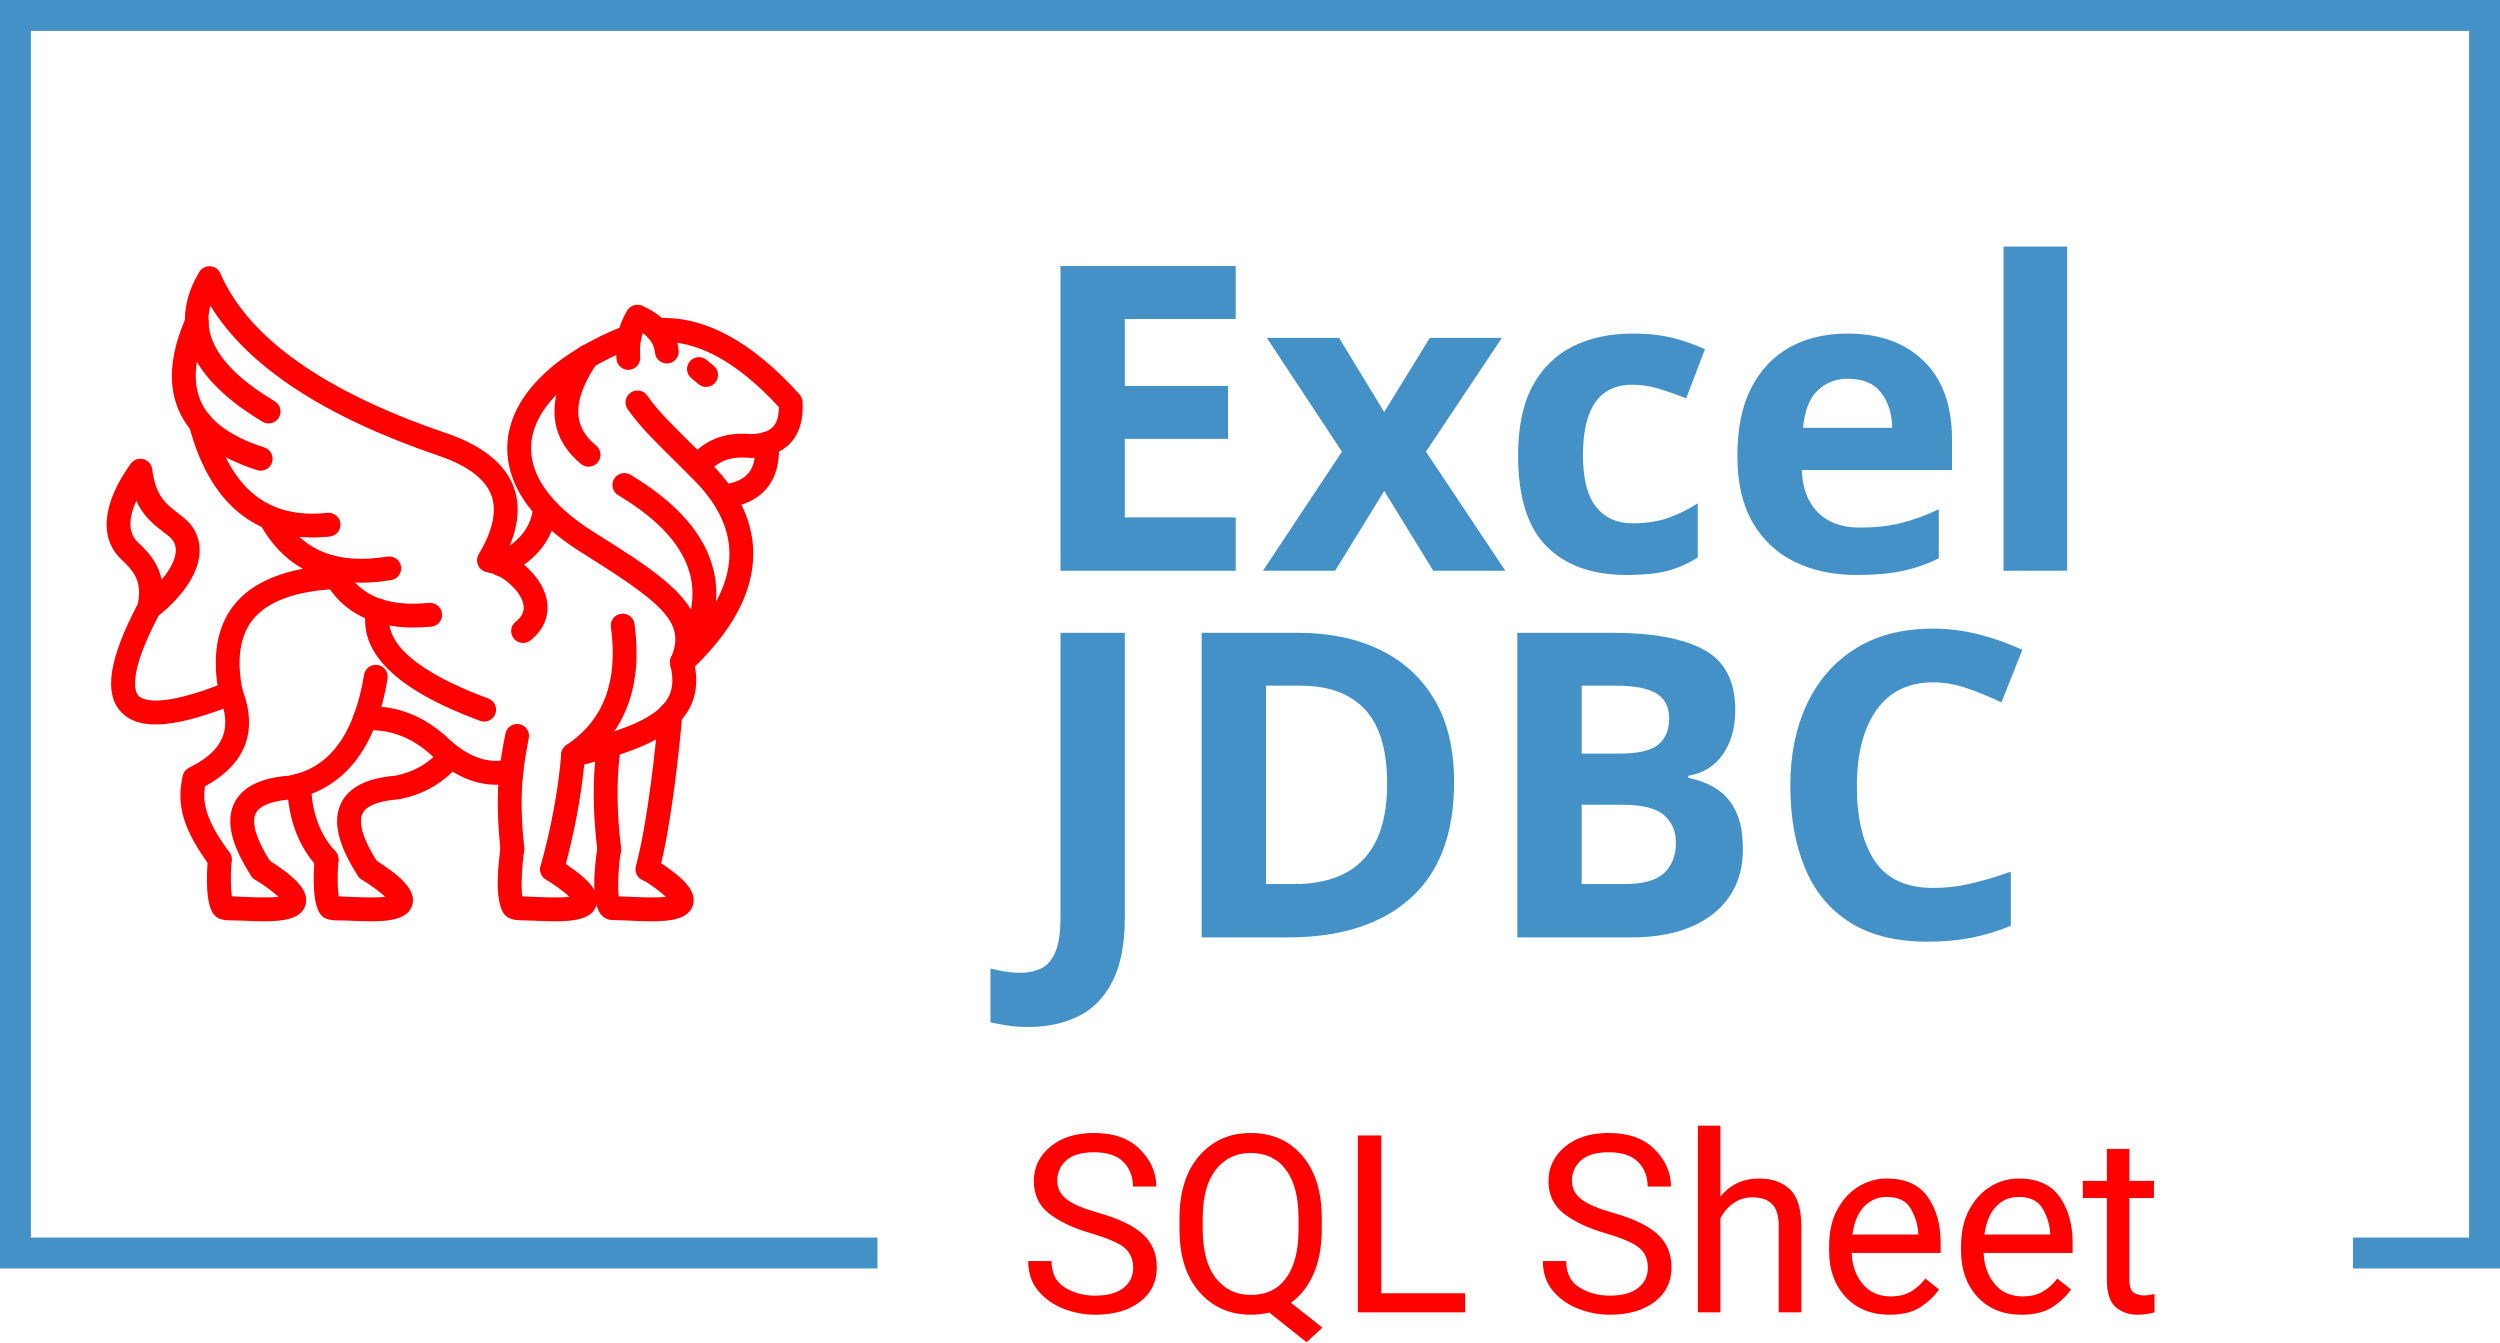
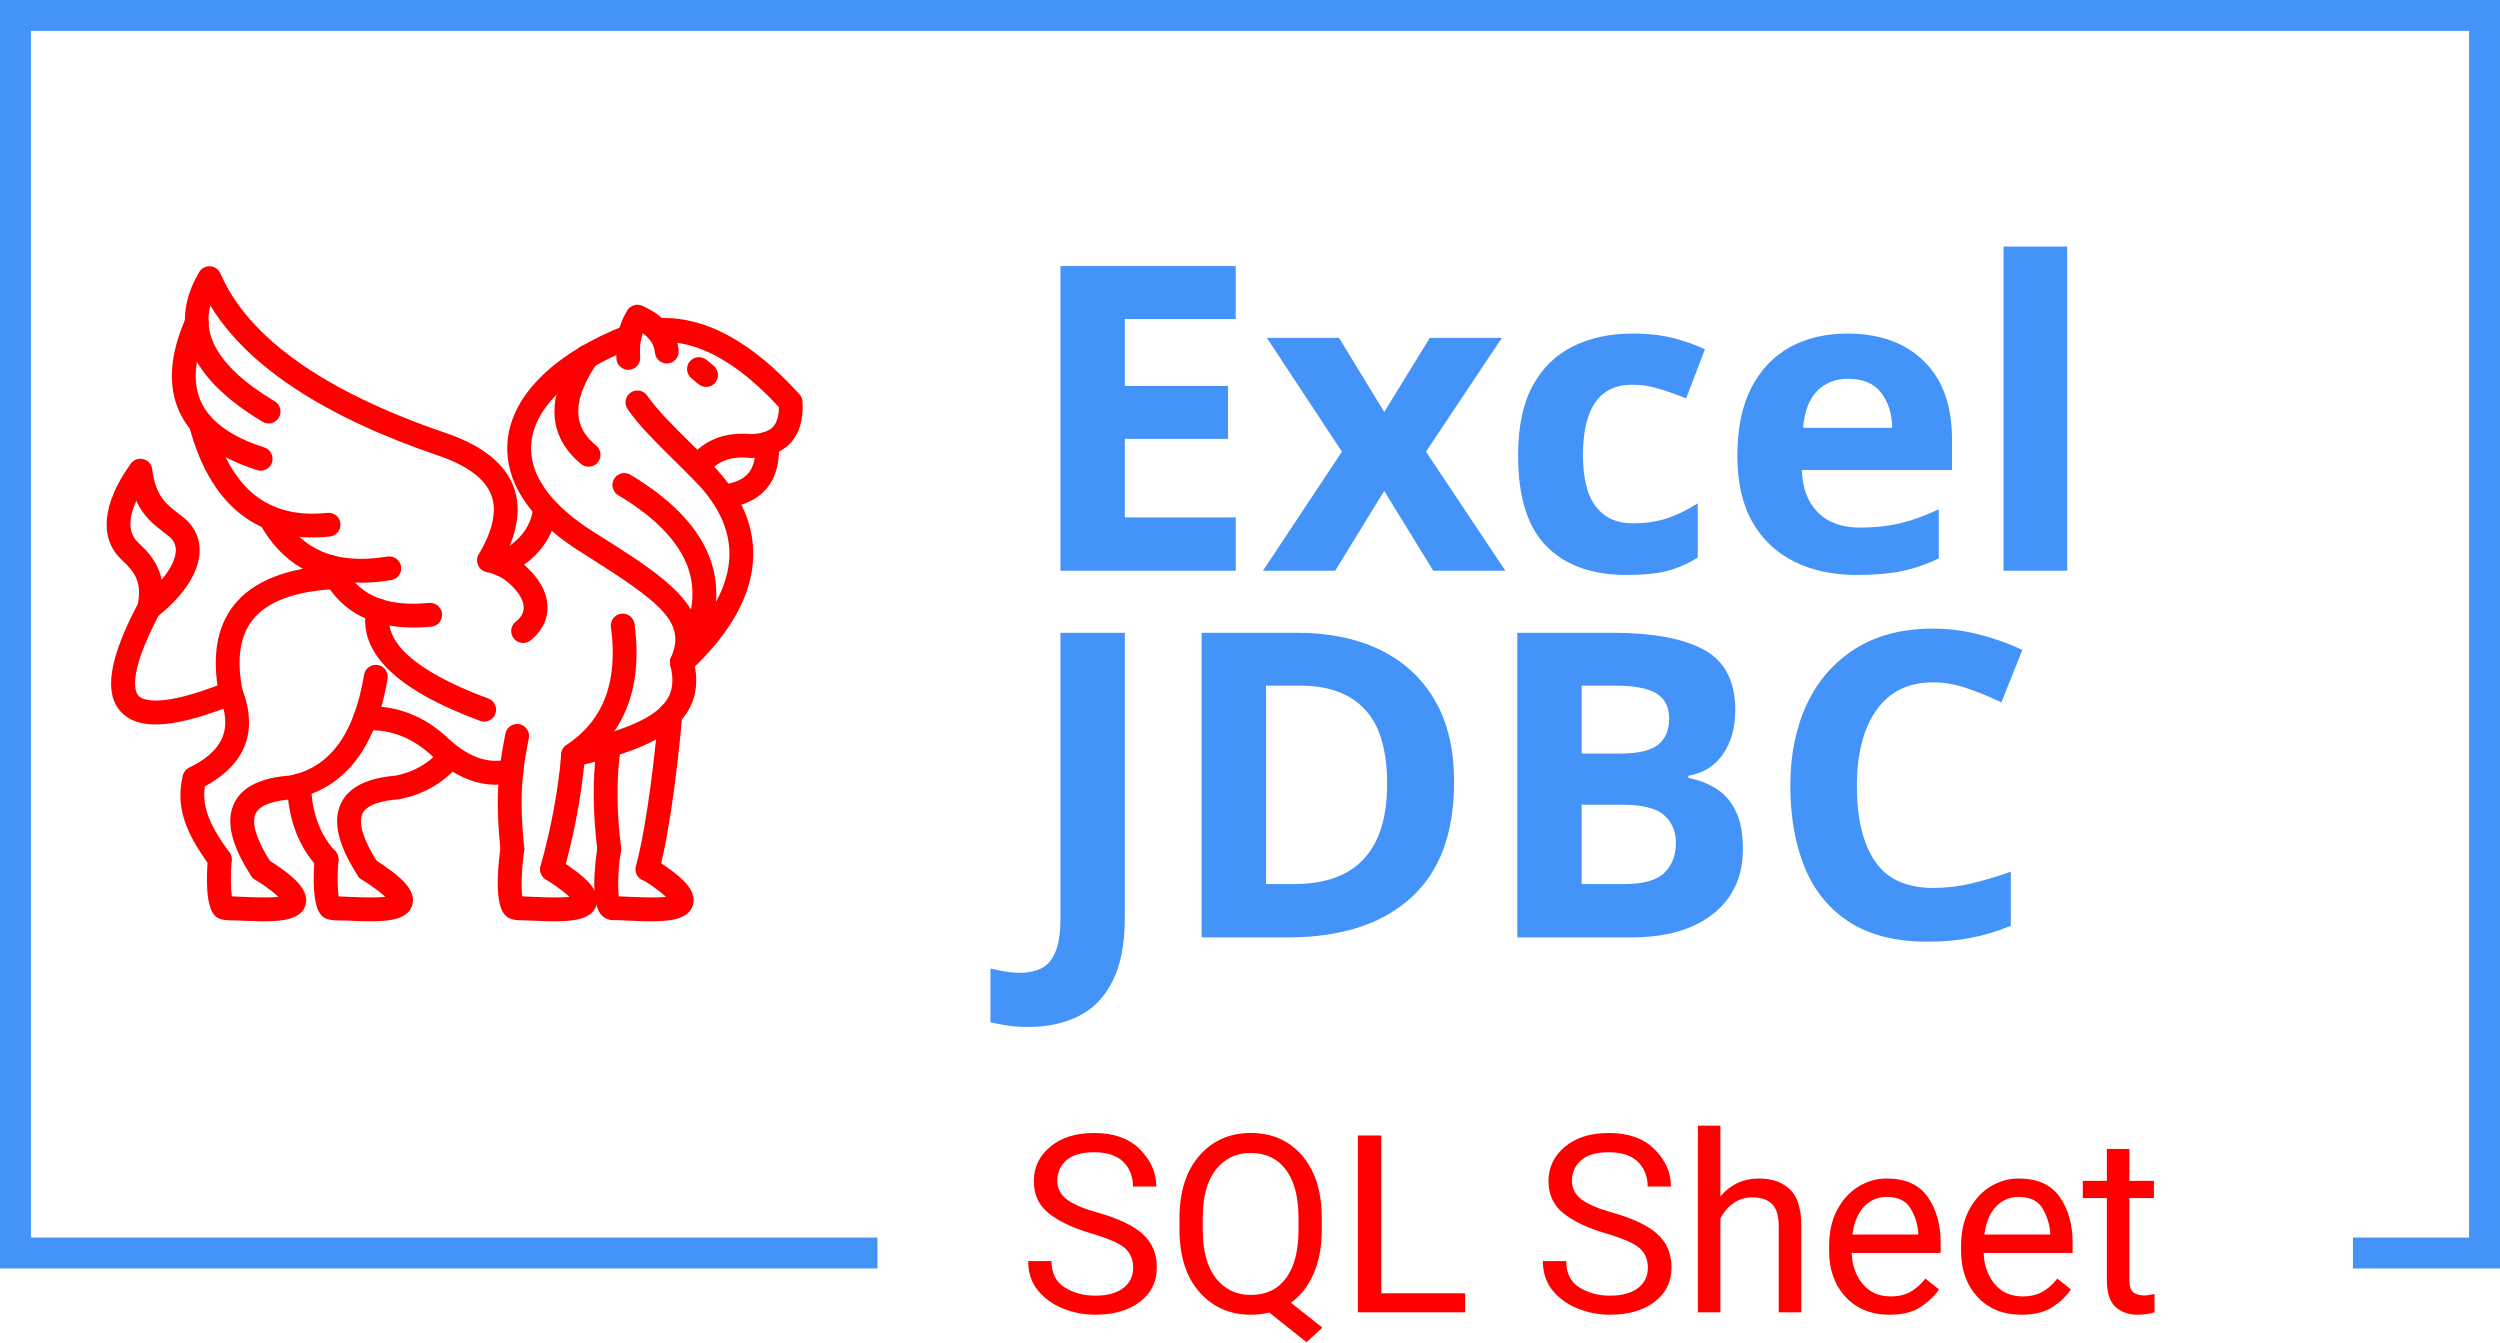
<svg xmlns="http://www.w3.org/2000/svg" version="1.1" width="375.08" height="201.378" viewBox="0 0 375.08 201.378" id="svg40">
  <defs id="defs40">
    <defs id="defs38" />
    <filter style="color-interpolation-filters:sRGB;" id="filter42" x="-0.069" y="-0.073" width="1.167" height="1.177">
      <feOffset dy="3" dx="3" id="feOffset42" />
      <feGaussianBlur stdDeviation="3" result="blur" id="feGaussianBlur42" />
      <feFlood flood-color="rgb(0,0,0)" flood-opacity="1" result="flood" id="feFlood42" />
      <feComposite in="flood" in2="SourceGraphic" operator="in" result="composite" id="feComposite42" />
      <feBlend in="blur" in2="composite" mode="normal" id="feBlend42" />
    </filter>
    <filter style="color-interpolation-filters:sRGB;" id="filter43" x="-0.043" y="-0.069" width="1.103" height="1.167">
      <feOffset dy="3" dx="3" id="feOffset43" />
      <feGaussianBlur stdDeviation="3" result="blur" id="feGaussianBlur43" />
      <feFlood flood-color="rgb(0,0,0)" flood-opacity="1" result="flood" id="feFlood43" />
      <feComposite in="flood" in2="SourceGraphic" operator="in" result="composite" id="feComposite43" />
      <feBlend in="blur" in2="composite" mode="normal" id="feBlend43" />
    </filter>
    <filter style="color-interpolation-filters:sRGB;" id="filter44" x="-0.043" y="-0.222" width="1.103" height="1.536">
      <feOffset dy="3" dx="3" id="feOffset44" />
      <feGaussianBlur stdDeviation="3" result="blur" id="feGaussianBlur44" />
      <feFlood flood-color="rgb(0,0,0)" flood-opacity="1" result="flood" id="feFlood44" />
      <feComposite in="flood" in2="SourceGraphic" operator="in" result="composite" id="feComposite44" />
      <feBlend in="blur" in2="composite" mode="normal" id="feBlend44" />
    </filter>
  </defs>
-   <path d="M 0,190.312 V 0 h 375.08 v 190.312 h -22.064 v -4.637 h 17.427 V 4.637 H 4.637 v 181.038 h 127.012 v 4.637 z" fill="#0063db" fill-rule="nonzero" stroke="none" stroke-width="1" stroke-linecap="butt" stroke-linejoin="miter" stroke-miterlimit="10" stroke-dasharray="none" stroke-dashoffset="0" font-family="none" font-weight="none" font-size="none" text-anchor="none" style="mix-blend-mode:normal;fill:#4491c7;opacity:1;fill-opacity:1" data-fill-palette-color="tertiary" id="path1" />
+   <path d="M 0,190.312 V 0 h 375.08 v 190.312 h -22.064 v -4.637 h 17.427 V 4.637 H 4.637 v 181.038 h 127.012 v 4.637 z" fill="#0063db" fill-rule="nonzero" stroke="none" stroke-width="1" stroke-linecap="butt" stroke-linejoin="miter" stroke-miterlimit="10" stroke-dasharray="none" stroke-dashoffset="0" font-family="none" font-weight="none" font-size="none" text-anchor="none" style="mix-blend-mode:normal;fill:#4493f8;opacity:1;fill-opacity:1" data-fill-palette-color="tertiary" id="path1" />
  <g id="g40" transform="translate(16.00024,39.94428)" style="fill:#ff0000">
    <path d="m 86.305,61.228 c -0.361,0 -0.723,-0.109 -1.035,-0.33 -0.689,-0.489 -0.942,-1.397 -0.603,-2.173 2.327,-5.321 -1.389,-8.224 -13.488,-15.818 C 61.344,36.726 59.755,30.386 60.158,26.157 60.809,19.294 67.238,12.996 77.792,8.876 c 0.925,-0.36 1.958,0.097 2.315,1.015 0.359,0.919 -0.094,1.956 -1.014,2.313 -9.255,3.611 -14.858,8.819 -15.377,14.29 -0.439,4.631 2.799,9.261 9.363,13.386 8.351,5.242 14.593,9.159 15.679,14.369 3.014,-3.694 4.582,-7.309 4.674,-10.792 0.098,-3.794 -1.588,-7.517 -5.017,-11.067 -1.163,-1.197 -2.299,-2.316 -3.38,-3.383 -2.75,-2.713 -5.125,-5.057 -6.869,-7.56 -0.562,-0.809 -0.363,-1.924 0.445,-2.486 0.815,-0.567 1.923,-0.363 2.49,0.445 1.553,2.233 3.821,4.469 6.444,7.057 1.098,1.083 2.253,2.221 3.438,3.44 4.122,4.268 6.148,8.858 6.023,13.646 -0.149,5.693 -3.341,11.479 -9.484,17.198 -0.34,0.319 -0.778,0.48 -1.217,0.48 z" fill="#d90000" data-fill-palette-color="accent" id="path7" style="stroke-width:1.044;fill:#ff0000" />
    <path d="m 78.262,15.544 c -0.925,0 -1.707,-0.713 -1.778,-1.65 -0.211,-2.755 0.321,-5.131 1.625,-7.264 0.47,-0.764 1.436,-1.059 2.248,-0.7 3.32,1.475 5.157,3.725 5.461,6.691 0.1,0.982 -0.614,1.859 -1.595,1.961 -0.966,0.103 -1.857,-0.613 -1.959,-1.596 -0.085,-0.807 -0.383,-1.909 -1.837,-2.943 -0.361,1.071 -0.485,2.24 -0.381,3.577 0.076,0.984 -0.661,1.842 -1.644,1.917 -0.047,0.004 -0.095,0.006 -0.14,0.006 z" fill="#d90000" data-fill-palette-color="accent" id="path8" style="stroke-width:1.044;fill:#ff0000" />
    <path d="m 88.685,31.864 c -0.383,0 -0.772,-0.124 -1.098,-0.378 -0.778,-0.608 -0.915,-1.73 -0.308,-2.508 2.259,-2.895 5.442,-4.168 9.449,-3.788 1.539,-0.06 2.637,-0.435 3.266,-1.117 0.57,-0.618 0.859,-1.604 0.866,-2.932 -6.295,-6.852 -12.398,-10.148 -18.131,-9.769 -0.993,0.046 -1.835,-0.684 -1.899,-1.669 -0.064,-0.985 0.683,-1.835 1.669,-1.898 7.026,-0.466 14.238,3.395 21.457,11.429 0.27,0.303 0.431,0.689 0.453,1.095 0.147,2.642 -0.453,4.715 -1.785,6.162 -1.319,1.436 -3.307,2.201 -5.906,2.274 -0.083,-0.004 -0.156,-0.001 -0.232,-0.009 -2.848,-0.297 -4.874,0.476 -6.392,2.421 -0.351,0.451 -0.878,0.687 -1.41,0.687 z" fill="#d90000" data-fill-palette-color="accent" id="path9" style="stroke-width:1.044;fill:#ff0000" />
    <path d="m 92.497,36.332 c -0.897,0 -1.67,-0.673 -1.773,-1.585 -0.113,-0.98 0.591,-1.865 1.572,-1.977 3.77,-0.43 5.257,-2.229 4.974,-6.013 -0.074,-0.984 0.663,-1.842 1.648,-1.916 0.97,-0.062 1.841,0.664 1.914,1.649 0.427,5.693 -2.46,9.184 -8.13,9.83 -0.07,0.008 -0.137,0.013 -0.205,0.013 z" fill="#d90000" data-fill-palette-color="accent" id="path10" style="stroke-width:1.044;fill:#ff0000" />
    <path d="m 62.483,56.523 c -0.527,0 -1.051,-0.232 -1.404,-0.678 -0.612,-0.774 -0.482,-1.899 0.291,-2.512 0.774,-0.612 1.165,-1.268 1.201,-2.007 0.047,-1.02 -0.61,-2.259 -1.805,-3.399 -1.093,-1.093 -2.312,-1.751 -3.761,-2.042 -0.568,-0.114 -1.046,-0.497 -1.282,-1.028 -0.236,-0.531 -0.199,-1.141 0.098,-1.641 2.116,-3.539 2.756,-6.513 1.902,-8.836 -0.903,-2.462 -3.566,-4.464 -7.912,-5.949 C 32.611,22.572 21.114,15.006 15.557,5.902 c -0.997,3.793 0.238,8.719 9.66,14.363 0.848,0.506 1.123,1.605 0.616,2.451 -0.504,0.847 -1.603,1.126 -2.45,0.614 C 9.456,14.991 10.534,6.515 13.89,0.871 c 0.34,-0.575 0.957,-0.898 1.65,-0.87 0.669,0.043 1.257,0.457 1.525,1.074 4.183,9.671 15.59,17.738 33.9,23.975 5.419,1.852 8.821,4.577 10.114,8.102 1.059,2.885 0.681,6.22 -1.125,9.936 1.221,0.537 2.329,1.301 3.313,2.285 1.941,1.855 2.971,4.04 2.874,6.124 -0.085,1.779 -0.966,3.386 -2.55,4.641 -0.328,0.259 -0.721,0.386 -1.108,0.386 z" fill="#d90000" data-fill-palette-color="accent" id="path11" style="stroke-width:1.044;fill:#ff0000" />
    <path d="m 23.109,30.674 c -0.179,0 -0.361,-0.028 -0.541,-0.086 -5.976,-1.903 -9.907,-4.873 -11.688,-8.823 -1.738,-3.857 -1.399,-8.577 1.005,-14.03 0.4,-0.904 1.459,-1.309 2.356,-0.913 0.903,0.398 1.314,1.453 0.915,2.355 -1.98,4.485 -2.32,8.226 -1.017,11.119 1.346,2.988 4.547,5.305 9.513,6.888 0.942,0.3 1.461,1.304 1.161,2.245 -0.242,0.759 -0.946,1.245 -1.703,1.245 z" fill="#d90000" data-fill-palette-color="accent" id="path12" style="stroke-width:1.044;fill:#ff0000" />
    <path d="m 30.891,40.695 c -6.933,0 -14.939,-3.253 -18.502,-16.65 -0.253,-0.954 0.314,-1.933 1.268,-2.187 0.95,-0.26 1.931,0.314 2.188,1.268 2.739,10.308 8.392,14.831 17.257,13.872 0.974,-0.095 1.865,0.6 1.972,1.581 0.107,0.981 -0.602,1.863 -1.582,1.972 -0.842,0.092 -1.712,0.145 -2.6,0.145 z" fill="#d90000" data-fill-palette-color="accent" id="path13" style="stroke-width:1.044;fill:#ff0000" />
    <path d="m 38.161,47.478 c -6.874,0 -11.971,-2.969 -15.188,-8.86 -0.474,-0.866 -0.154,-1.953 0.712,-2.426 0.862,-0.471 1.952,-0.154 2.423,0.712 3.129,5.727 8.362,7.91 16.013,6.657 0.963,-0.152 1.892,0.501 2.05,1.477 0.16,0.973 -0.5,1.892 -1.476,2.05 -1.587,0.26 -3.101,0.39 -4.534,0.39 z" fill="#d90000" data-fill-palette-color="accent" id="path14" style="stroke-width:1.044;fill:#ff0000" />
    <path d="m 46.04,54.206 c -6.811,0 -11.518,-2.792 -14.017,-8.324 -0.406,-0.9 -0.006,-1.958 0.895,-2.364 0.901,-0.407 1.958,-0.004 2.363,0.893 2.171,4.814 6.328,6.743 13.089,6.104 0.966,-0.102 1.855,0.626 1.95,1.609 0.095,0.984 -0.626,1.855 -1.608,1.949 -0.924,0.089 -1.814,0.134 -2.672,0.134 z" fill="#d90000" data-fill-palette-color="accent" id="path15" style="stroke-width:1.044;fill:#ff0000" />
    <path d="m 56.643,68.316 c -0.205,0 -0.415,-0.034 -0.618,-0.111 C 43.313,63.518 37.581,57.818 38.994,51.264 c 0.207,-0.966 1.153,-1.586 2.121,-1.371 0.965,0.207 1.58,1.157 1.371,2.122 -1.217,5.659 7.362,10.104 14.774,12.837 0.925,0.34 1.399,1.369 1.059,2.294 -0.266,0.723 -0.949,1.17 -1.676,1.17 z" fill="#d90000" data-fill-palette-color="accent" id="path16" style="stroke-width:1.044;fill:#ff0000" />
    <path d="m 59.206,46.517 c -0.665,0 -1.301,-0.371 -1.61,-1.008 -0.429,-0.889 -0.06,-1.957 0.828,-2.387 3.396,-1.647 5.214,-3.878 5.557,-6.819 0.115,-0.981 1.028,-1.674 1.983,-1.568 0.981,0.114 1.682,1.001 1.568,1.982 -0.489,4.192 -3.028,7.428 -7.547,9.62 -0.251,0.122 -0.517,0.18 -0.778,0.18 z" fill="#d90000" data-fill-palette-color="accent" id="path17" style="stroke-width:1.044;fill:#ff0000" />
    <path d="m 66.829,92.26 c -0.156,0 -0.316,-0.021 -0.476,-0.065 -0.95,-0.261 -1.508,-1.246 -1.246,-2.198 1.633,-5.922 2.676,-11.581 3.096,-16.822 0.043,-0.544 0.334,-1.038 0.788,-1.342 5.584,-3.739 7.764,-9.525 6.667,-17.693 -0.132,-0.979 0.555,-1.878 1.533,-2.008 0.957,-0.132 1.878,0.555 2.008,1.532 1.233,9.174 -1.293,16.112 -7.505,20.639 -0.48,5.227 -1.535,10.82 -3.144,16.646 -0.217,0.792 -0.938,1.311 -1.721,1.311 z m -5.959,-3.037 c -0.903,0 -1.678,-0.681 -1.775,-1.6 -0.938,-8.883 -0.087,-13.266 0.736,-17.504 0.189,-0.968 1.129,-1.605 2.096,-1.414 0.968,0.189 1.603,1.127 1.413,2.095 -0.774,3.981 -1.574,8.095 -0.691,16.449 0.102,0.981 -0.608,1.861 -1.59,1.963 -0.063,0.006 -0.126,0.01 -0.188,0.01 z" fill="#d90000" data-fill-palette-color="accent" id="path18" style="stroke-width:1.044;fill:#ff0000" />
    <path d="m 69.983,75.106 c -0.81,0 -1.546,-0.556 -1.738,-1.382 -0.223,-0.963 0.374,-1.923 1.334,-2.146 8.571,-1.999 12.923,-3.989 14.55,-6.654 0.825,-1.35 0.965,-2.954 0.441,-5.05 -0.238,-0.957 0.343,-1.927 1.301,-2.167 0.965,-0.24 1.927,0.343 2.167,1.301 0.761,3.043 0.48,5.587 -0.859,7.779 -2.201,3.607 -7.067,6.004 -16.787,8.272 -0.138,0.032 -0.274,0.047 -0.408,0.047 z" fill="#d90000" data-fill-palette-color="accent" id="path19" style="stroke-width:1.044;fill:#ff0000" />
    <path d="m 23.171,92.26 c -0.587,0 -1.161,-0.289 -1.504,-0.819 -3.016,-4.672 -3.835,-8.253 -2.499,-10.942 1.18,-2.378 3.944,-3.751 8.213,-4.076 6.012,-1.142 9.751,-6.099 11.239,-15.127 0.16,-0.974 1.093,-1.633 2.052,-1.474 0.974,0.16 1.633,1.08 1.474,2.052 -1.736,10.543 -6.546,16.627 -14.299,18.086 -2.206,0.179 -4.755,0.667 -5.478,2.125 -0.698,1.406 0.121,4.038 2.303,7.418 0.534,0.829 0.296,1.935 -0.534,2.471 -0.3,0.193 -0.634,0.285 -0.967,0.285 z" fill="#d90000" data-fill-palette-color="accent" id="path20" style="stroke-width:1.044;fill:#ff0000" />
    <path d="m 58.398,77.79 c -3.158,0 -6.282,-1.371 -9.32,-4.092 -3.035,-2.926 -6.439,-4.262 -10.204,-4.075 -0.976,0.068 -1.829,-0.7 -1.882,-1.686 -0.055,-0.985 0.7,-1.829 1.684,-1.881 4.783,-0.277 9.102,1.424 12.833,5.023 2.986,2.673 5.876,3.63 8.802,2.889 0.954,-0.242 1.929,0.334 2.173,1.291 0.244,0.957 -0.334,1.929 -1.291,2.173 -0.934,0.238 -1.867,0.357 -2.797,0.357 z" fill="#d90000" data-fill-palette-color="accent" id="path21" style="stroke-width:1.044;fill:#ff0000" />
    <path d="m 16.976,90.77 c -0.548,0 -1.087,-0.251 -1.436,-0.723 -3.993,-5.384 -5.148,-9.201 -4.119,-13.621 0.121,-0.521 0.472,-0.963 0.954,-1.198 4.479,-2.193 6.121,-4.968 5.159,-8.853 C 9.481,69.392 4.558,69.528 2.108,66.816 -0.442,63.986 0.375,58.852 4.675,50.669 5.293,47.552 4.333,45.956 2.36,44.136 -1.176,40.948 -0.724,35.654 3.612,29.628 c 0.429,-0.596 1.172,-0.87 1.892,-0.688 0.712,0.182 1.24,0.78 1.331,1.508 0.509,4.022 2.031,5.19 3.958,6.67 l 0.552,0.427 c 1.674,1.26 2.584,2.987 2.608,4.972 0.037,3.146 -2.152,6.662 -6.174,9.924 -4.706,8.991 -3.503,11.441 -3.017,11.979 0.504,0.566 2.961,2.084 13.21,-2.049 0.441,-0.181 0.932,-0.172 1.371,0.011 0.438,0.187 0.782,0.54 0.958,0.982 1.765,4.415 2.177,10.478 -5.555,14.661 -0.4,2.548 0.217,5.251 3.661,9.893 0.589,0.792 0.423,1.912 -0.37,2.499 -0.32,0.238 -0.693,0.353 -1.063,0.353 z M 4.446,35.204 c -1.018,2.243 -1.44,4.7 0.324,6.293 1.568,1.446 2.988,3.118 3.481,5.532 1.371,-1.627 2.144,-3.208 2.129,-4.471 C 10.369,41.686 9.986,40.994 9.169,40.38 L 8.619,39.955 C 7.147,38.825 5.543,37.592 4.446,35.204 Z" fill="#d90000" data-fill-palette-color="accent" id="path22" style="stroke-width:1.044;fill:#ff0000" />
    <path d="m 18.641,65.815 c -0.833,0 -1.58,-0.587 -1.75,-1.435 -1.135,-5.651 -0.41,-10.184 2.156,-13.473 2.871,-3.677 8.017,-5.715 15.295,-6.057 1.008,-0.026 1.822,0.716 1.869,1.702 0.045,0.985 -0.716,1.822 -1.701,1.867 -6.191,0.289 -10.444,1.867 -12.646,4.687 -1.899,2.429 -2.39,5.986 -1.469,10.567 0.195,0.968 -0.433,1.91 -1.399,2.105 -0.119,0.023 -0.238,0.036 -0.355,0.036 z" fill="#d90000" data-fill-palette-color="accent" id="path23" style="stroke-width:1.044;fill:#ff0000" />
    <path d="m 39.193,92.26 c -0.587,0 -1.161,-0.289 -1.504,-0.819 -3.014,-4.668 -3.829,-8.245 -2.495,-10.933 1.176,-2.366 3.919,-3.737 8.158,-4.077 2.635,-0.536 4.761,-1.716 6.497,-3.605 0.669,-0.729 1.799,-0.774 2.524,-0.107 0.727,0.667 0.776,1.797 0.107,2.523 -2.259,2.46 -5.132,4.045 -8.536,4.714 -0.07,0.015 -0.14,0.025 -0.209,0.028 -2.033,0.154 -4.611,0.646 -5.34,2.114 -0.696,1.401 0.119,4.032 2.299,7.406 0.534,0.829 0.296,1.935 -0.534,2.47 -0.3,0.193 -0.634,0.285 -0.967,0.285 z" fill="#d90000" data-fill-palette-color="accent" id="path24" style="stroke-width:1.044;fill:#ff0000" />
    <path d="m 32.996,90.77 c -0.478,0 -0.957,-0.193 -1.309,-0.57 -3.679,-3.958 -4.525,-8.855 -4.587,-12.263 -0.017,-0.987 0.77,-1.801 1.754,-1.82 0.013,0 0.023,0 0.033,0 0.972,0 1.769,0.78 1.787,1.754 0.049,2.786 0.718,6.765 3.63,9.895 0.671,0.723 0.63,1.853 -0.092,2.526 -0.346,0.321 -0.782,0.478 -1.218,0.478 z" fill="#d90000" data-fill-palette-color="accent" id="path25" style="stroke-width:1.044;fill:#ff0000" />
    <path d="m 81.123,92.26 c -0.156,0 -0.316,-0.021 -0.476,-0.065 -0.95,-0.263 -1.508,-1.246 -1.245,-2.198 1.787,-6.472 3.058,-18.765 3.396,-22.955 0.08,-0.985 0.946,-1.722 1.925,-1.637 0.983,0.08 1.718,0.942 1.637,1.925 -0.347,4.285 -1.652,16.879 -3.515,23.62 -0.217,0.792 -0.938,1.311 -1.722,1.311 z m -5.721,-3.037 c -0.889,0 -1.658,-0.661 -1.771,-1.565 -0.671,-5.376 -0.734,-10.658 -0.176,-14.871 0.129,-0.979 1.022,-1.654 2.005,-1.536 0.979,0.129 1.666,1.026 1.537,2.004 -0.517,3.921 -0.453,8.879 0.181,13.96 0.123,0.979 -0.572,1.873 -1.552,1.995 -0.075,0.009 -0.149,0.014 -0.223,0.014 z" fill="#d90000" data-fill-palette-color="accent" id="path26" style="stroke-width:1.044;fill:#ff0000" />
    <path d="m 89.939,18.107 c -0.404,0 -0.808,-0.137 -1.144,-0.415 l -1.074,-0.894 c -0.759,-0.631 -0.862,-1.758 -0.23,-2.516 0.632,-0.761 1.759,-0.858 2.516,-0.23 l 1.074,0.894 c 0.759,0.631 0.862,1.758 0.23,2.516 -0.353,0.424 -0.862,0.644 -1.372,0.644 z" fill="#d90000" data-fill-palette-color="accent" id="path27" style="stroke-width:1.044;fill:#ff0000" />
    <path d="m 86.303,61.228 c -0.322,0 -0.649,-0.088 -0.942,-0.27 -0.84,-0.521 -1.093,-1.623 -0.572,-2.46 2.729,-4.383 3.664,-8.46 2.778,-12.116 -1.048,-4.323 -4.687,-8.371 -10.814,-12.03 -0.848,-0.505 -1.125,-1.603 -0.619,-2.45 0.506,-0.848 1.607,-1.124 2.45,-0.618 6.985,4.169 11.175,8.966 12.458,14.257 1.121,4.622 0.037,9.618 -3.22,14.846 -0.338,0.543 -0.921,0.843 -1.518,0.843 z" fill="#d90000" data-fill-palette-color="accent" id="path28" style="stroke-width:1.044;fill:#ff0000" />
    <path d="m 72.308,30.077 c -0.4,0 -0.804,-0.135 -1.137,-0.408 -3.579,-2.951 -6.575,-8.323 -0.515,-17.161 0.558,-0.812 1.67,-1.024 2.483,-0.463 0.815,0.558 1.022,1.67 0.464,2.484 -4.912,7.165 -2.444,10.497 -0.158,12.381 0.761,0.628 0.87,1.754 0.241,2.516 -0.353,0.429 -0.864,0.651 -1.378,0.651 z" fill="#d90000" data-fill-palette-color="accent" id="path29" style="stroke-width:1.044;fill:#ff0000" />
    <path d="m 81.759,98.282 c -1.11,0 -2.294,-0.053 -3.498,-0.109 -0.876,-0.039 -1.682,-0.076 -2.318,-0.075 -0.693,0 -1.329,-0.306 -1.793,-0.861 -1.869,-2.241 -0.517,-10.044 -0.503,-10.122 0.179,-0.968 1.106,-1.601 2.079,-1.438 0.97,0.176 1.614,1.106 1.438,2.078 -0.361,1.984 -0.538,5.357 -0.324,6.784 0.487,0.015 1.022,0.039 1.583,0.066 1.414,0.064 4.013,0.179 5.486,0.002 -0.558,-0.532 -1.605,-1.378 -3.566,-2.629 -0.831,-0.529 -1.078,-1.633 -0.546,-2.467 0.532,-0.829 1.633,-1.08 2.467,-0.545 3.936,2.505 6.408,4.646 5.684,6.933 -0.622,1.967 -3.109,2.382 -6.188,2.382 z" fill="#d90000" data-fill-palette-color="accent" id="path30" style="stroke-width:1.044;fill:#ff0000" />
    <path d="m 67.285,98.282 c -1.11,0 -2.294,-0.053 -3.498,-0.109 -1.812,-0.08 -3.195,0.129 -4.085,-0.906 -1.72,-1.997 -0.798,-8.762 -0.595,-10.098 0.146,-0.976 1.046,-1.663 2.033,-1.5 0.976,0.147 1.648,1.059 1.5,2.033 -0.34,2.247 -0.495,5.452 -0.279,6.837 0.487,0.015 1.023,0.039 1.588,0.066 1.41,0.064 4.009,0.181 5.487,0.002 -0.558,-0.532 -1.605,-1.378 -3.566,-2.629 -0.831,-0.529 -1.078,-1.633 -0.546,-2.467 0.532,-0.829 1.633,-1.08 2.467,-0.545 3.936,2.505 6.408,4.644 5.684,6.933 -0.621,1.967 -3.109,2.382 -6.189,2.382 z" fill="#d90000" data-fill-palette-color="accent" id="path31" style="stroke-width:1.044;fill:#ff0000" />
    <path d="m 23.627,98.282 c -1.11,0 -2.294,-0.053 -3.499,-0.109 -1.725,-0.076 -3.068,0.151 -3.95,-0.81 -1.371,-1.495 -1.204,-5.99 -0.985,-8.534 0.087,-0.983 0.959,-1.707 1.935,-1.627 0.983,0.087 1.712,0.952 1.627,1.935 -0.191,2.177 -0.14,4.338 0.03,5.404 0.466,0.017 0.972,0.039 1.505,0.064 1.412,0.064 4.011,0.179 5.485,0.002 -0.558,-0.532 -1.605,-1.378 -3.566,-2.629 -0.831,-0.529 -1.078,-1.633 -0.546,-2.467 0.532,-0.829 1.635,-1.08 2.467,-0.545 3.936,2.505 6.408,4.646 5.684,6.933 -0.622,1.967 -3.109,2.382 -6.186,2.382 z" fill="#d90000" data-fill-palette-color="accent" id="path32" style="stroke-width:1.044;fill:#ff0000" />
    <path d="m 39.649,98.282 c -1.11,0 -2.294,-0.053 -3.499,-0.109 -1.727,-0.076 -3.068,0.151 -3.95,-0.81 -1.371,-1.495 -1.204,-5.99 -0.985,-8.534 0.087,-0.983 0.974,-1.707 1.935,-1.627 0.983,0.087 1.712,0.952 1.627,1.935 -0.191,2.177 -0.14,4.338 0.03,5.404 0.466,0.017 0.972,0.039 1.505,0.064 1.412,0.064 4.007,0.181 5.485,0.002 -0.556,-0.532 -1.605,-1.378 -3.566,-2.626 -0.831,-0.532 -1.078,-1.635 -0.548,-2.469 0.534,-0.829 1.637,-1.074 2.469,-0.547 3.936,2.507 6.41,4.646 5.686,6.935 -0.622,1.967 -3.109,2.382 -6.189,2.382 z" fill="#d90000" data-fill-palette-color="accent" id="path33" style="stroke-width:1.044;fill:#ff0000" />
  </g>
  <rect width="998.974" height="537.321" fill="none" stroke="none" visibility="hidden" id="rect38" x="0.513" y="0.341" style="stroke-width:2.663" />
  <text xml:space="preserve" style="font-style:normal;font-variant:normal;font-weight:normal;font-stretch:normal;font-size:37.333px;line-height:1.25;font-family:'Roboto Slab';-inkscape-font-specification:'Roboto Slab';font-variant-ligatures:none;fill:#ff0000" x="152.794" y="196.894" id="text40">
    <tspan id="tspan40" x="152.794" y="196.894" style="font-style:normal;font-variant:normal;font-weight:normal;font-stretch:normal;font-family:Roboto;-inkscape-font-specification:Roboto;fill:#ff0000">SQL Sheet</tspan>
  </text>
-   <text xml:space="preserve" style="font-size:64px;line-height:0.85;font-family:'Century Gothic';-inkscape-font-specification:'Century Gothic, Normal';font-variant-ligatures:none;fill:#4491c7;fill-opacity:1" x="153.336" y="85.623" id="text41">
-     <tspan id="tspan41" x="153.336" y="85.623" style="font-style:normal;font-variant:normal;font-weight:800;font-stretch:normal;font-size:64px;line-height:0.85;font-family:'Roboto Slab';-inkscape-font-specification:'Roboto Slab, Ultra-Bold';font-variant-ligatures:none;font-variant-caps:normal;font-variant-numeric:normal;font-variant-east-asian:normal;fill:#4491c7;fill-opacity:1">Excel</tspan>
-     <tspan x="153.336" y="140.641" id="tspan42" style="font-style:normal;font-variant:normal;font-weight:800;font-stretch:normal;font-size:64px;line-height:0.85;font-family:'Roboto Slab';-inkscape-font-specification:'Roboto Slab, Ultra-Bold';font-variant-ligatures:none;font-variant-caps:normal;font-variant-numeric:normal;font-variant-east-asian:normal;fill:#4491c7;fill-opacity:1">JDBC</tspan>
+   <text xml:space="preserve" style="font-size:64px;line-height:0.85;font-family:'Century Gothic';-inkscape-font-specification:'Century Gothic, Normal';font-variant-ligatures:none;fill:#4493f8;fill-opacity:1" x="153.336" y="85.623" id="text41">
+     <tspan id="tspan41" x="153.336" y="85.623" style="font-style:normal;font-variant:normal;font-weight:800;font-stretch:normal;font-size:64px;line-height:0.85;font-family:'Roboto Slab';-inkscape-font-specification:'Roboto Slab, Ultra-Bold';font-variant-ligatures:none;font-variant-caps:normal;font-variant-numeric:normal;font-variant-east-asian:normal;fill:#4493f8;fill-opacity:1">Excel</tspan>
+     <tspan x="153.336" y="140.641" id="tspan42" style="font-style:normal;font-variant:normal;font-weight:800;font-stretch:normal;font-size:64px;line-height:0.85;font-family:'Roboto Slab';-inkscape-font-specification:'Roboto Slab, Ultra-Bold';font-variant-ligatures:none;font-variant-caps:normal;font-variant-numeric:normal;font-variant-east-asian:normal;fill:#4493f8;fill-opacity:1">JDBC</tspan>
  </text>
</svg>
